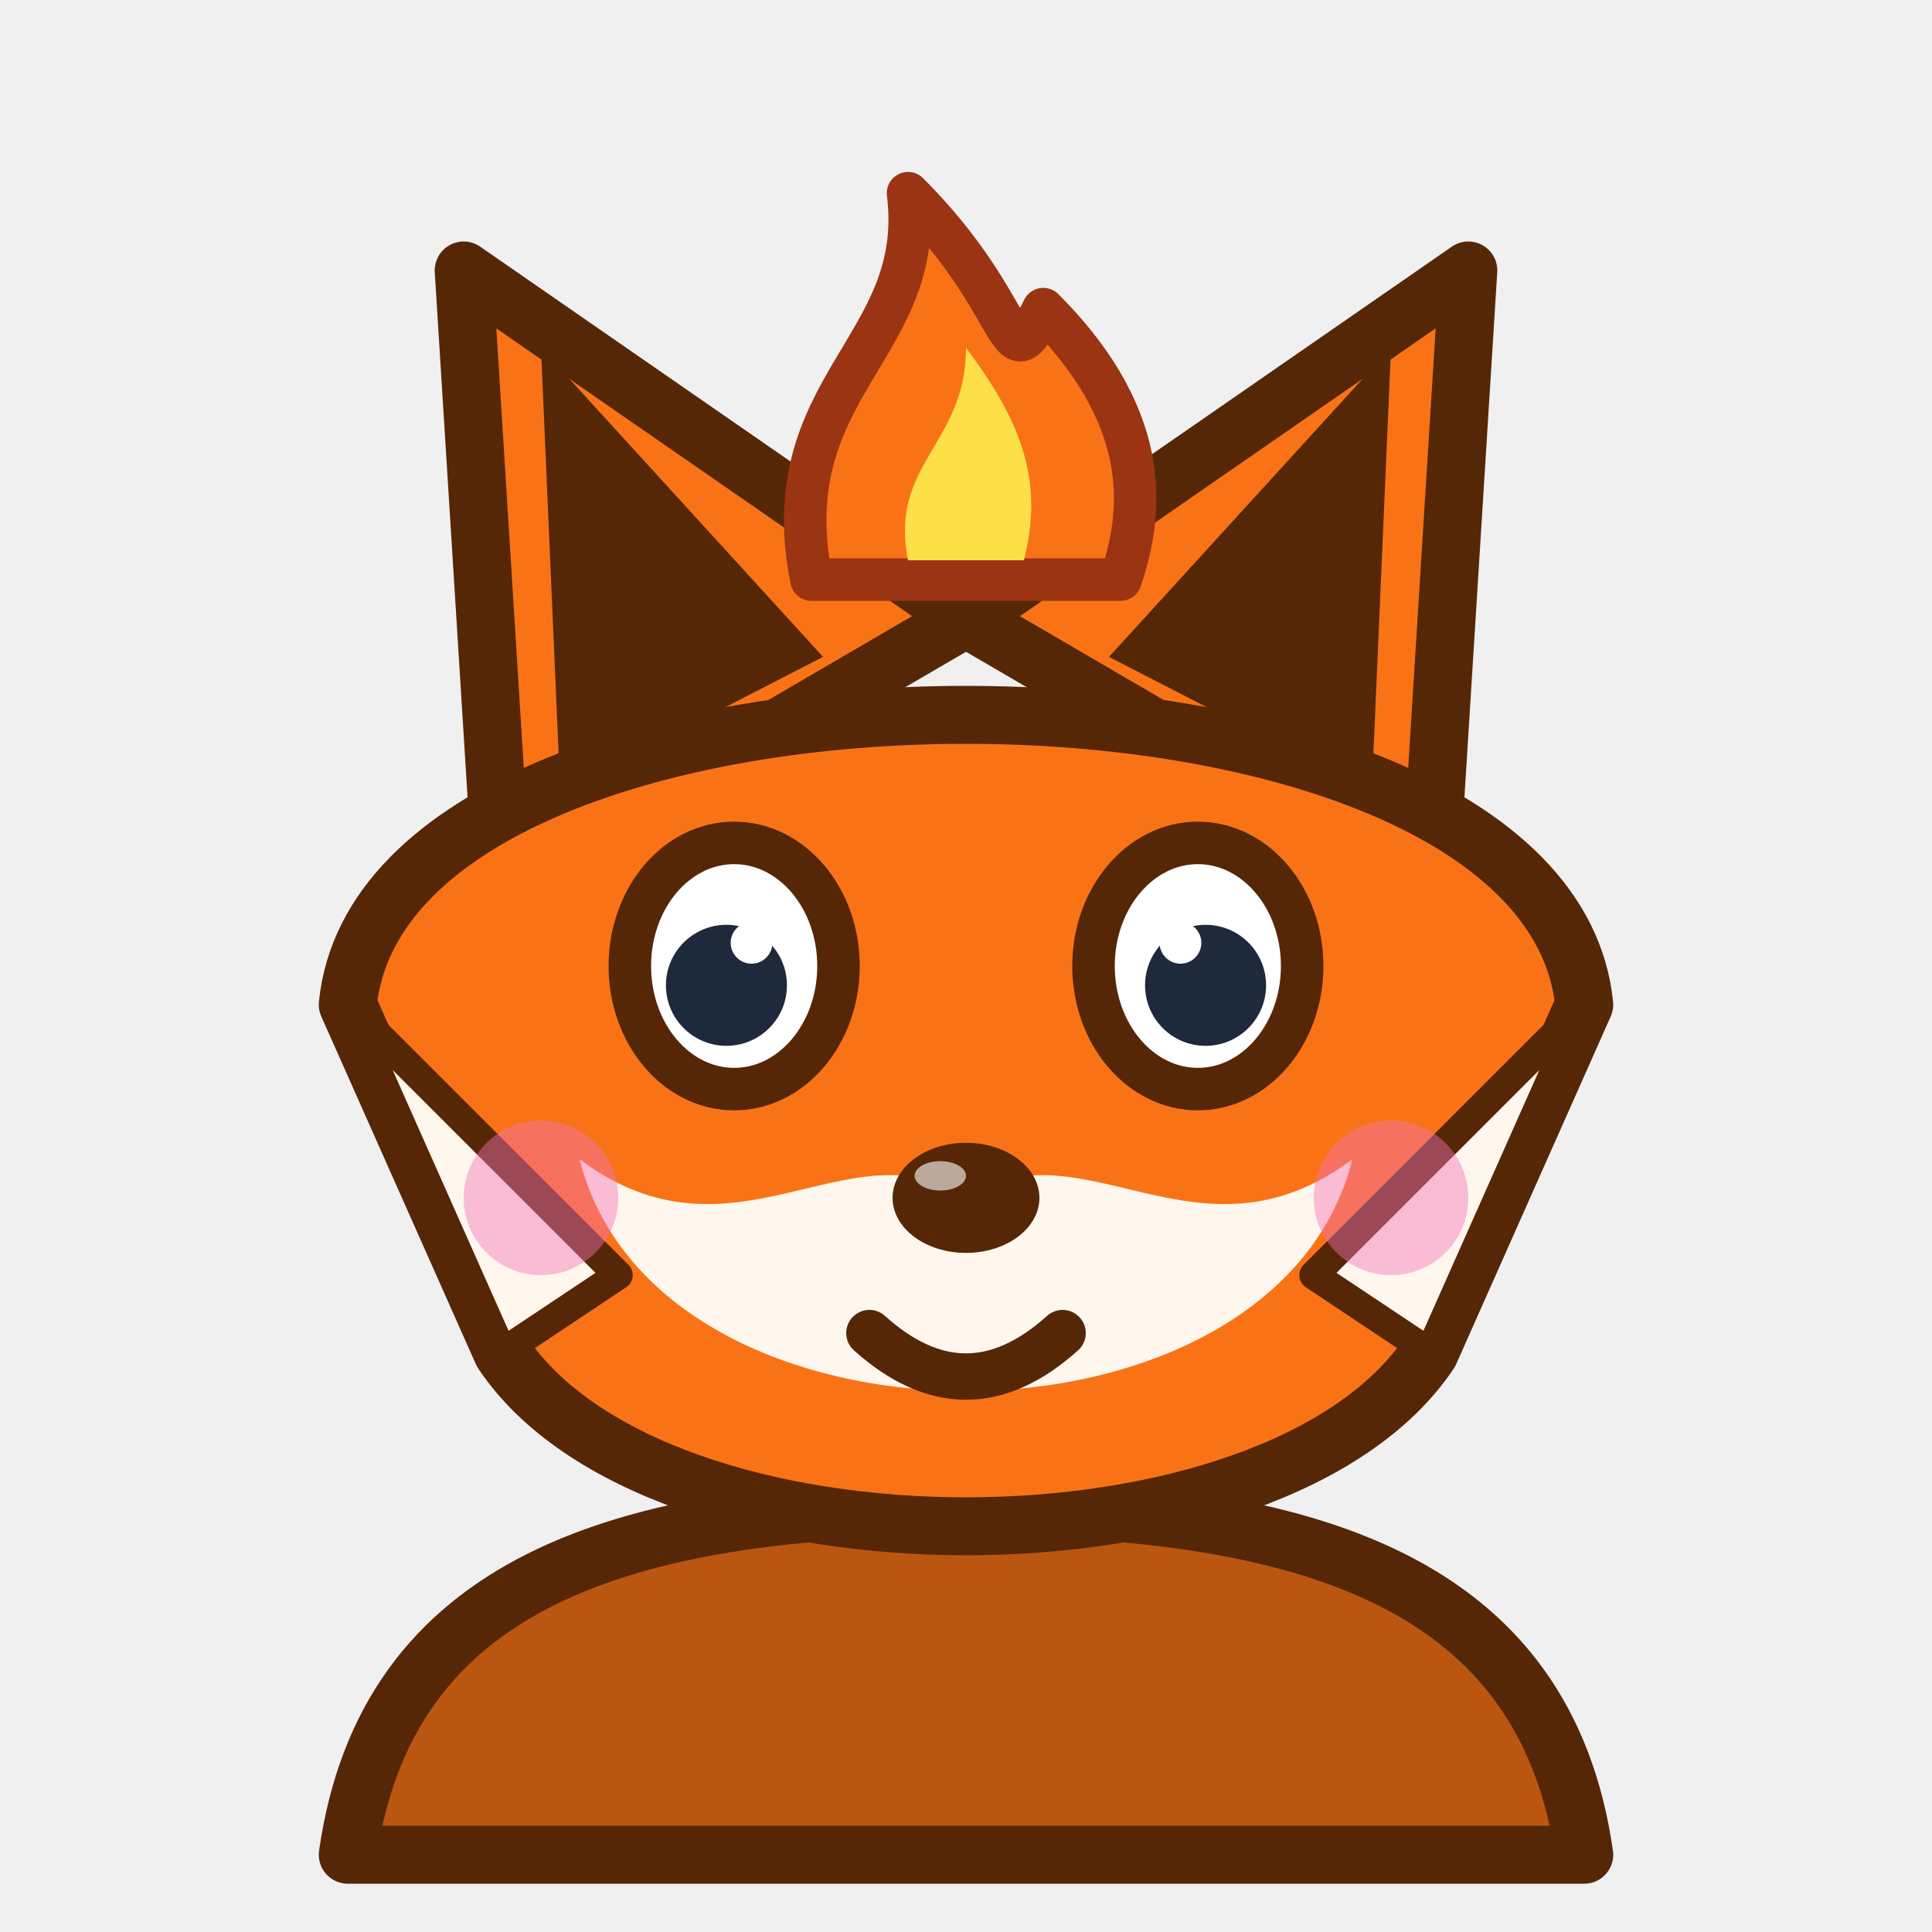
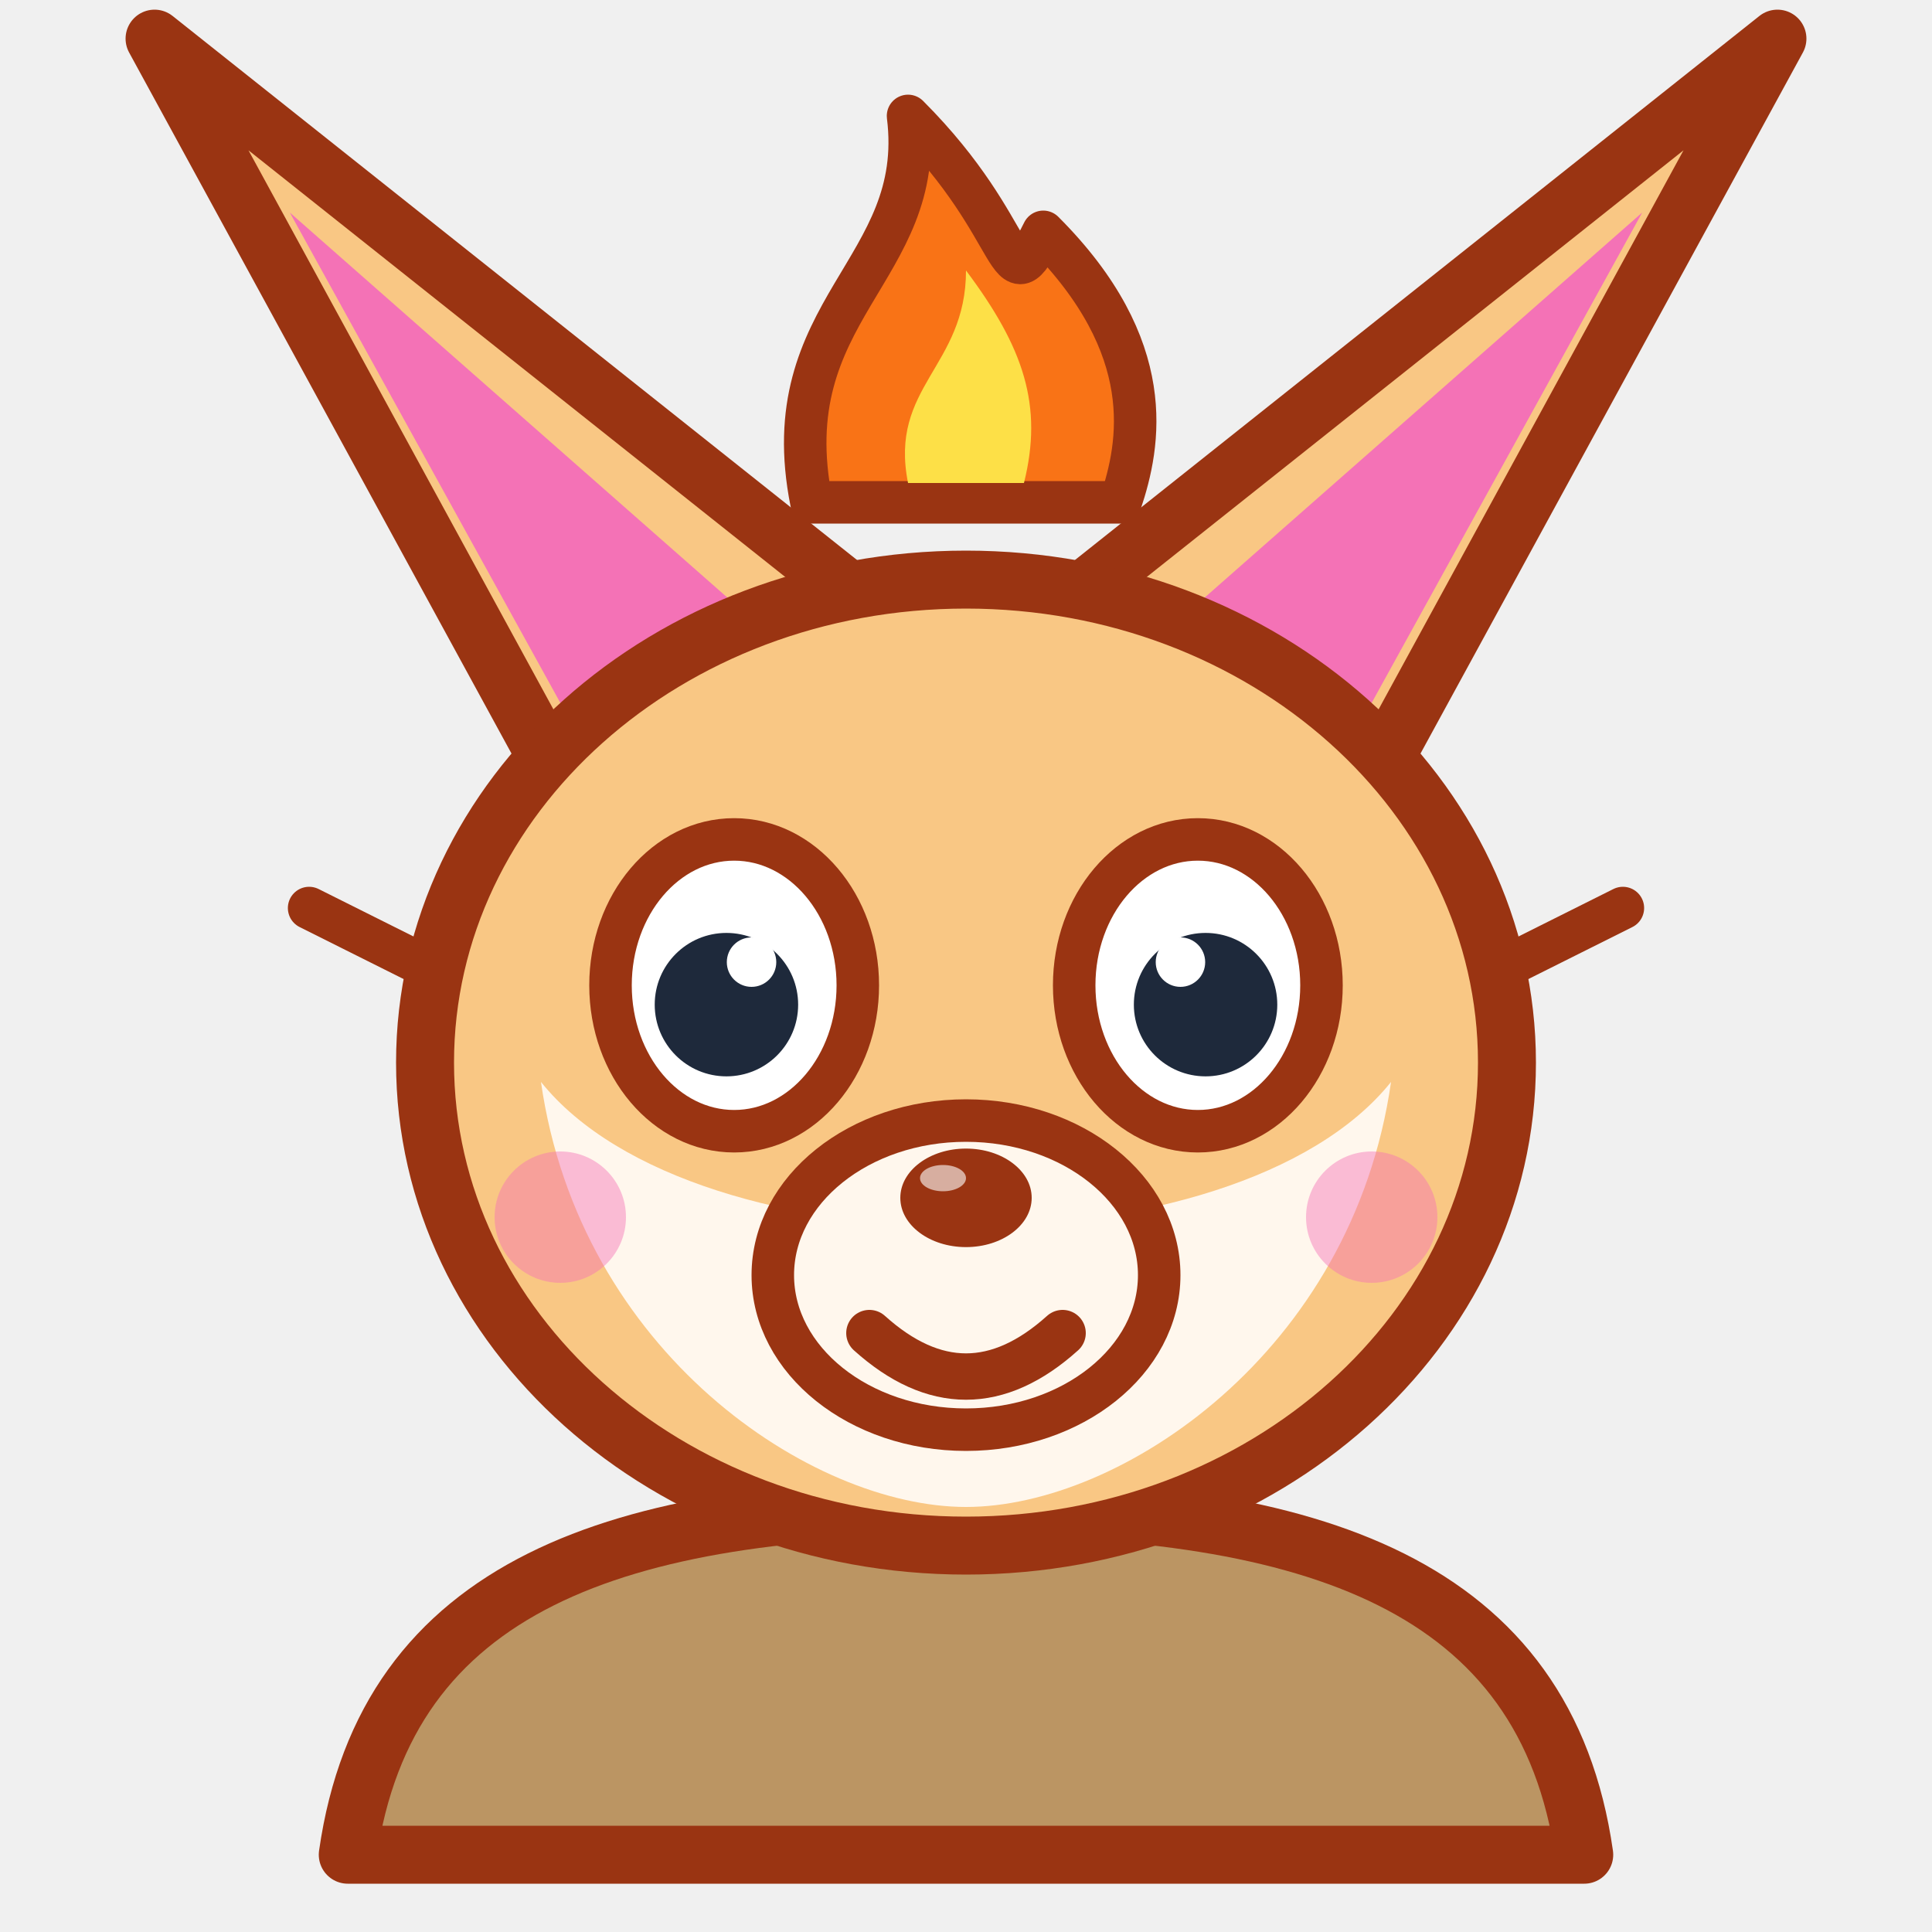
<svg xmlns="http://www.w3.org/2000/svg" viewBox="0 0 100 100" width="100%" height="100%">
-   <path d="M 18 96 C 20 82 32 78 50 78 C 68 78 80 82 82 96 Z" fill="#bb5611" stroke="#552707" stroke-width="3" stroke-linejoin="round" stroke-linecap="round" />
-   <path d="M 26 46 L 24 14 L 50 32 Z" fill="#F97316" stroke="#552707" stroke-width="3" stroke-linejoin="round" stroke-linecap="round" />
-   <path d="M 74 46 L 76 14 L 50 32 Z" fill="#F97316" stroke="#552707" stroke-width="3" stroke-linejoin="round" stroke-linecap="round" />
-   <path d="M 29 41 L 28 18 L 42.6 34 Z" fill="#552707" />
-   <path d="M 71 41 L 72 18 L 57.4 34 Z" fill="#552707" />
-   <path d="M 18 52 C 20 32 80 32 82 52 L 74 70 C 66 82 34 82 26 70 Z" fill="#F97316" stroke="#552707" stroke-width="3" stroke-linejoin="round" stroke-linecap="round" />
-   <path d="M 18 52 L 32 66 L 26 70 Z M 82 52 L 68 66 L 74 70 Z" fill="#FFF7ED" stroke="#552707" stroke-width="1.5" stroke-linejoin="round" stroke-linecap="round" />
-   <path d="M 30 60 C 34 76 66 76 70 60 C 62 66 56 58 50 62 C 44 58 38 66 30 60 Z" fill="#FFF7ED" stroke="#552707" stroke-width="0" stroke-linejoin="round" stroke-linecap="round" />
-   <ellipse cx="50" cy="62" rx="3.8" ry="2.85" fill="#552707" />
-   <ellipse cx="48.67" cy="60.86" rx="1.33" ry="0.76" fill="#FFFFFF" opacity="0.6" />
-   <path d="M 45 69 Q 50 73.5 55 69" fill="none" stroke="#552707" stroke-width="2.4" stroke-linejoin="round" stroke-linecap="round" />
-   <ellipse cx="38" cy="50" rx="5.4" ry="6.372" fill="#FFFFFF" stroke="#552707" stroke-width="2.2" stroke-linejoin="round" stroke-linecap="round" />
-   <circle cx="37.6" cy="51" r="3.132" fill="#1E293B" />
-   <circle cx="38.9" cy="48.8" r="1.08" fill="#FFFFFF" />
-   <ellipse cx="62" cy="50" rx="5.4" ry="6.372" fill="#FFFFFF" stroke="#552707" stroke-width="2.2" stroke-linejoin="round" stroke-linecap="round" />
-   <circle cx="62.4" cy="51" r="3.132" fill="#1E293B" />
-   <circle cx="61.1" cy="48.8" r="1.08" fill="#FFFFFF" />
-   <circle cx="28" cy="62" r="4" fill="#F472B6" opacity="0.45" />
-   <circle cx="72" cy="62" r="4" fill="#F472B6" opacity="0.45" />
-   <path d="M 42 30 C 40 20 48 18 47 10 C 53 16 52 20 54 16 C 60 22 59 27 58 30 Z" fill="#F97316" stroke="#9A3412" stroke-width="2.2" stroke-linejoin="round" />
-   <path d="M 47 29 C 46 24 50 23 50 18 C 53 22 54 25 53 29 Z" fill="#FDE047" />
+   <path d="M 18 96 C 20 82 32 78 50 78 C 68 78 80 82 82 96 Z" fill="#bb9563" stroke="#9A3412" stroke-width="3" stroke-linejoin="round" stroke-linecap="round" />
+   <path d="M 32 46 L 8 2 L 47 33 Z" fill="#F9C784" stroke="#9A3412" stroke-width="3" stroke-linejoin="round" stroke-linecap="round" />
+   <path d="M 68 46 L 92 2 L 53 33 Z" fill="#F9C784" stroke="#9A3412" stroke-width="3" stroke-linejoin="round" stroke-linecap="round" />
+   <path d="M 31 40 L 15 11 L 40 33 Z" fill="#F472B6" stroke="#9A3412" stroke-width="0" stroke-linejoin="round" stroke-linecap="round" />
+   <path d="M 69 40 L 85 11 L 60 33 Z" fill="#F472B6" stroke="#9A3412" stroke-width="0" stroke-linejoin="round" stroke-linecap="round" />
+   <ellipse cx="50" cy="55" rx="28" ry="25" fill="#F9C784" stroke="#9A3412" stroke-width="3" stroke-linejoin="round" stroke-linecap="round" />
+   <path d="M 28 56 C 30 70 42 78 50 78 C 58 78 70 70 72 56 C 64 66 36 66 28 56 Z" fill="#FFF7ED" stroke="#9A3412" stroke-width="0" stroke-linejoin="round" stroke-linecap="round" />
+   <ellipse cx="50" cy="66" rx="10" ry="8" fill="#FFF7ED" stroke="#9A3412" stroke-width="2.2" stroke-linejoin="round" stroke-linecap="round" />
+   <ellipse cx="50" cy="62" rx="3.4" ry="2.55" fill="#9A3412" />
+   <ellipse cx="48.81" cy="60.98" rx="1.19" ry="0.68" fill="#FFFFFF" opacity="0.6" />
+   <path d="M 45 69 Q 50 73.5 55 69" fill="none" stroke="#9A3412" stroke-width="2.4" stroke-linejoin="round" stroke-linecap="round" />
+   <ellipse cx="38" cy="51" rx="6.4" ry="7.552" fill="#FFFFFF" stroke="#9A3412" stroke-width="2.2" stroke-linejoin="round" stroke-linecap="round" />
+   <circle cx="37.6" cy="52" r="3.712" fill="#1E293B" />
+   <circle cx="38.9" cy="49.8" r="1.28" fill="#FFFFFF" />
+   <ellipse cx="62" cy="51" rx="6.4" ry="7.552" fill="#FFFFFF" stroke="#9A3412" stroke-width="2.2" stroke-linejoin="round" stroke-linecap="round" />
+   <circle cx="62.4" cy="52" r="3.712" fill="#1E293B" />
+   <circle cx="61.1" cy="49.8" r="1.28" fill="#FFFFFF" />
+   <path d="M 22 50 L 16 47 M 78 50 L 84 47" fill="none" stroke="#9A3412" stroke-width="2.2" stroke-linejoin="round" stroke-linecap="round" />
+   <circle cx="29" cy="63" r="3.4" fill="#F472B6" opacity="0.45" />
+   <circle cx="71" cy="63" r="3.4" fill="#F472B6" opacity="0.45" />
+   <path d="M 42 26 C 40 16 48 14 47 6 C 53 12 52 16 54 12 C 60 18 59 23 58 26 Z" fill="#F97316" stroke="#9A3412" stroke-width="2.2" stroke-linejoin="round" />
+   <path d="M 47 25 C 46 20 50 19 50 14 C 53 18 54 21 53 25 Z" fill="#FDE047" />
</svg>
